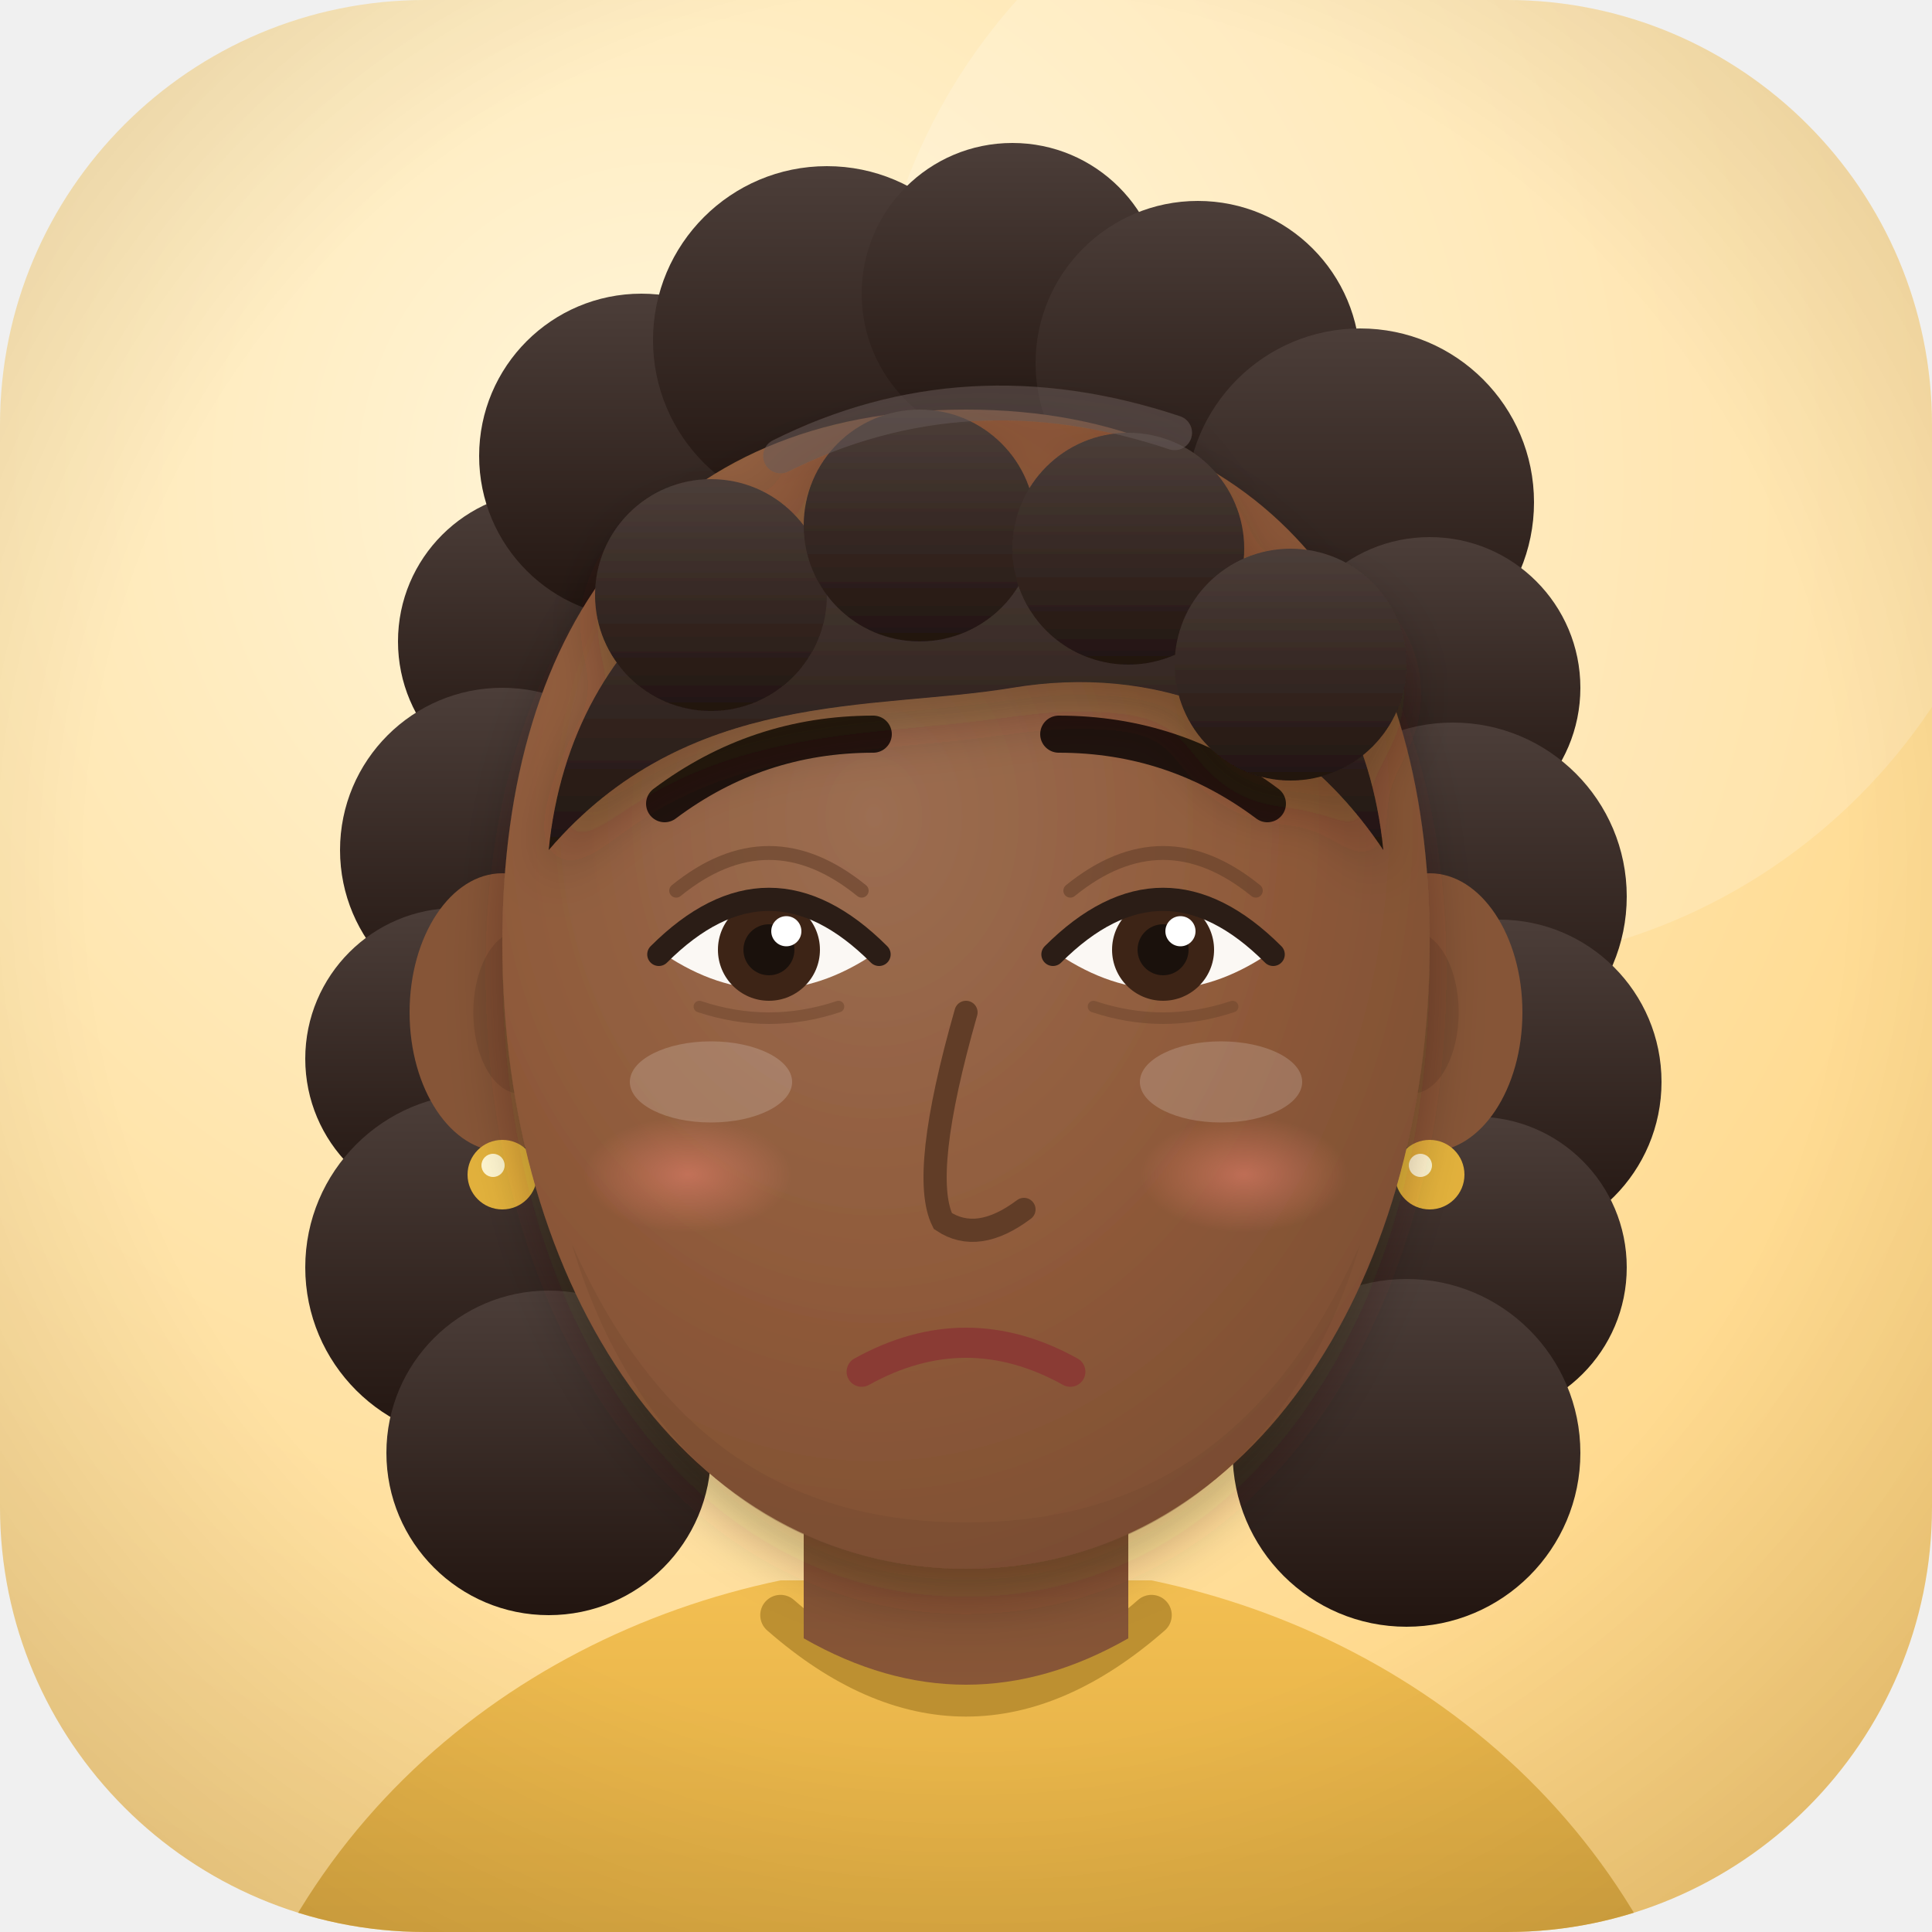
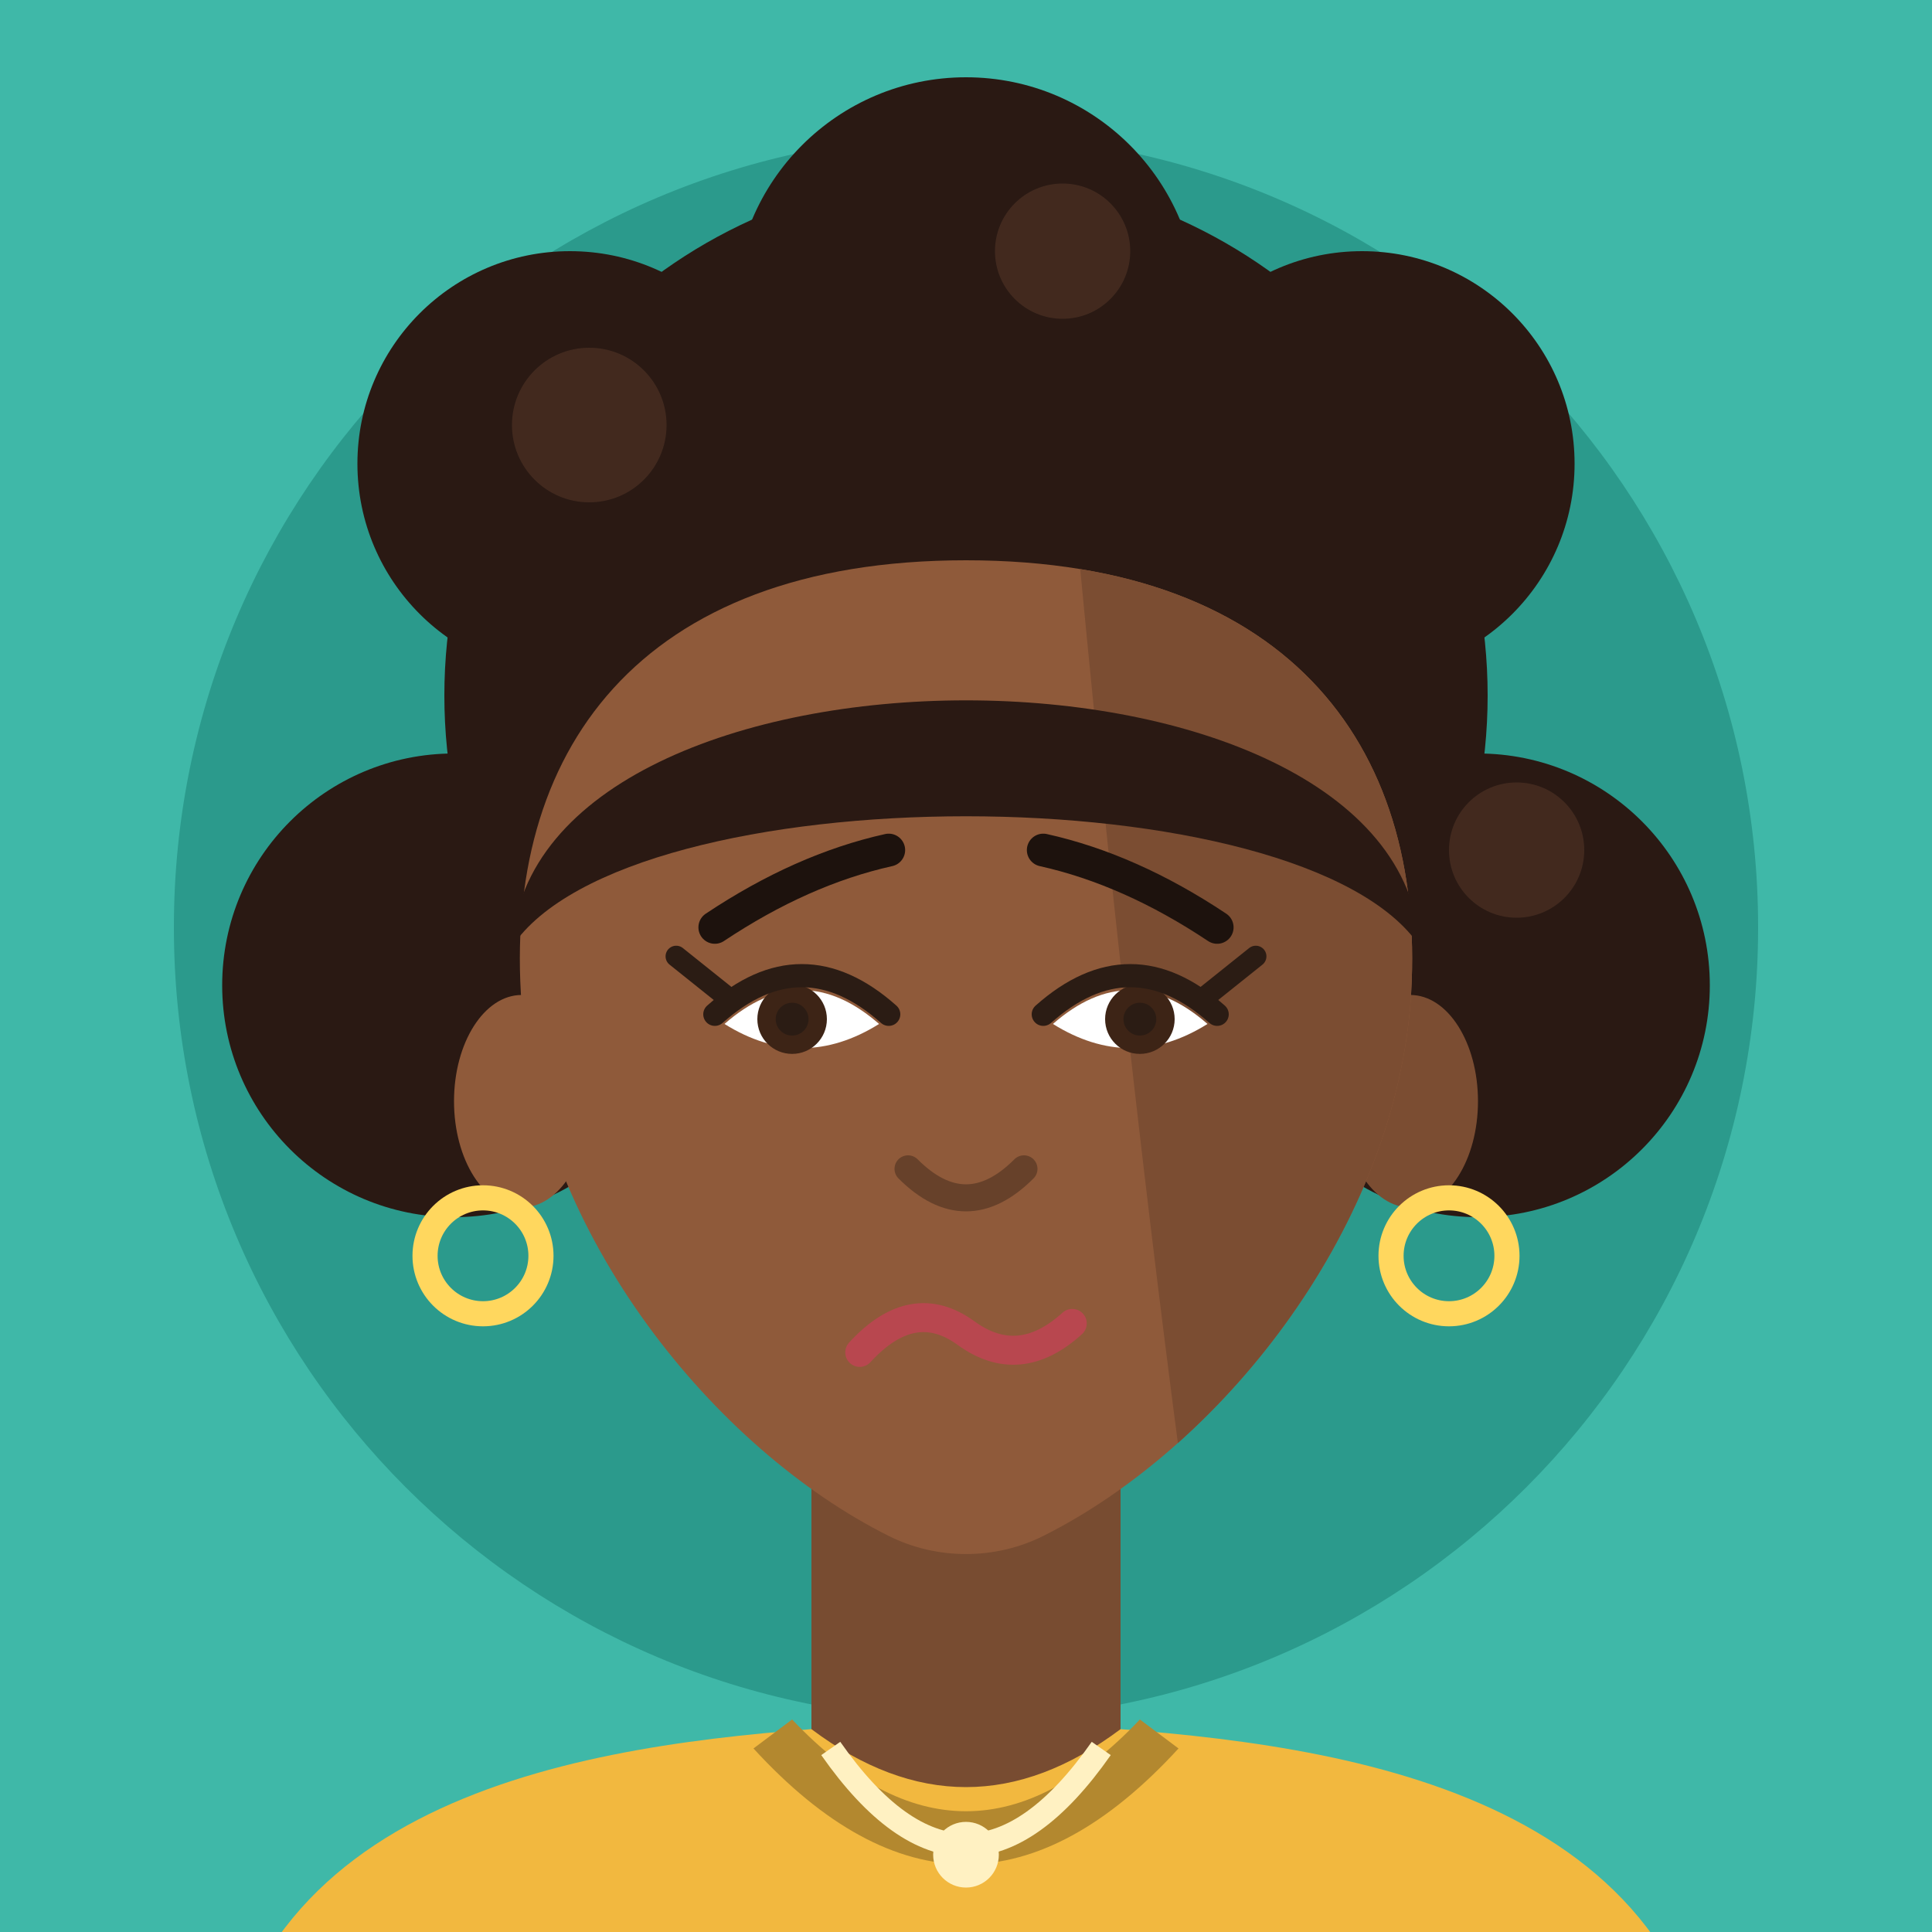
- <svg xmlns="http://www.w3.org/2000/svg" viewBox="0 0 200 200" width="200" height="200">
+ <svg xmlns="http://www.w3.org/2000/svg" viewBox="0 0 200 200">
  <defs>
-     <radialGradient id="p11bg" cx="0.35" cy="0.25" r="0.9">
-       <stop offset="0" stop-color="#fff6db" stop-opacity="1" />
-       <stop offset="1" stop-color="#ffd27a" stop-opacity="1" />
-     </radialGradient>
-     <radialGradient id="p11sk" cx="0.4" cy="0.35" r="0.7">
-       <stop offset="0" stop-color="#9c6e52" stop-opacity="1" />
-       <stop offset="0.6" stop-color="#8f5a3a" stop-opacity="1" />
-       <stop offset="1" stop-color="#7e4f33" stop-opacity="1" />
-     </radialGradient>
-     <linearGradient id="p11nk" x1="0" y1="0" x2="0" y2="1">
-       <stop offset="0" stop-color="#754a30" stop-opacity="1" />
-       <stop offset="1" stop-color="#885637" stop-opacity="1" />
-     </linearGradient>
-     <linearGradient id="p11hr" x1="0" y1="0" x2="0" y2="1">
-       <stop offset="0" stop-color="#4c3e39" stop-opacity="1" />
-       <stop offset="1" stop-color="#221510" stop-opacity="1" />
-     </linearGradient>
-     <linearGradient id="p11cl" x1="0" y1="0" x2="0" y2="1">
-       <stop offset="0" stop-color="#f3bf52" stop-opacity="1" />
-       <stop offset="1" stop-color="#ce9c36" stop-opacity="1" />
-     </linearGradient>
-     <radialGradient id="p11bl" cx="0.5" cy="0.5" r="0.5">
-       <stop offset="0" stop-color="#ff8b7a" stop-opacity="0.45" />
-       <stop offset="1" stop-color="#ff8b7a" stop-opacity="0" />
-     </radialGradient>
-     <radialGradient id="p11vg" cx="0.5" cy="0.45" r="0.75">
-       <stop offset="0.6" stop-color="#000" stop-opacity="0" />
-       <stop offset="1" stop-color="#000" stop-opacity="0.16" />
-     </radialGradient>
-     <clipPath id="p11cp">
-       <rect width="200" height="200" rx="44" />
+     <clipPath id="c2109011295">
+       <path d="M100 42 C134 42 148 62 146 88 C144 112 126 134 108 143 C103 145.5 97 145.5 92 143 C74 134 56 112 54 88 C52 62 66 42 100 42 Z" />
    </clipPath>
-     <filter id="p11rm" x="-20%" y="-20%" width="140%" height="140%">
-       <feDropShadow dx="0" dy="2.5" stdDeviation="2.2" flood-color="#2b1a10" flood-opacity="0.28" />
-     </filter>
+     <clipPath id="c2109011295f">
+       <rect width="200" height="200" />
+     </clipPath>
  </defs>
-   <g clip-path="url(#p11cp)">
-     <rect width="200" height="200" fill="url(#p11bg)" />
-     <circle cx="150" cy="40" r="60" fill="#fff" opacity="0.18" />
-     <g transform="translate(100 112) scale(1.2) translate(-100 -104)">
-       <circle cx="64" cy="66" r="13" fill="url(#p11hr)" />
-       <circle cx="72" cy="50" r="14" fill="url(#p11hr)" />
-       <circle cx="88" cy="40" r="15" fill="url(#p11hr)" />
-       <circle cx="104" cy="36" r="13" fill="url(#p11hr)" />
-       <circle cx="120" cy="42" r="14" fill="url(#p11hr)" />
-       <circle cx="134" cy="54" r="15" fill="url(#p11hr)" />
-       <circle cx="140" cy="70" r="13" fill="url(#p11hr)" />
-       <circle cx="60" cy="84" r="14" fill="url(#p11hr)" />
-       <circle cx="142" cy="88" r="15" fill="url(#p11hr)" />
-       <circle cx="56" cy="102" r="13" fill="url(#p11hr)" />
-       <circle cx="146" cy="104" r="14" fill="url(#p11hr)" />
-       <circle cx="58" cy="120" r="15" fill="url(#p11hr)" />
-       <circle cx="144" cy="120" r="13" fill="url(#p11hr)" />
-       <circle cx="64" cy="136" r="14" fill="url(#p11hr)" />
-       <circle cx="138" cy="136" r="15" fill="url(#p11hr)" />
-       <path d="M34 200 C38 170 60 152 84 147 L116 147 C140 152 162 170 166 200 Z" fill="url(#p11cl)" />
-       <path d="M84 150 Q100 164 116 150" stroke="#bd9031" stroke-width="3.5" fill="none" stroke-linecap="round" />
-       <path d="M86 130 L86 152 Q100 160 114 152 L114 130 Z" fill="url(#p11nk)" />
-       <path d="M86 140 Q100 150 114 140 L114 134 Q100 144 86 134 Z" fill="#6b442c" opacity="0.35" />
-       <ellipse cx="60" cy="98" rx="8" ry="12" fill="#865537" />
-       <ellipse cx="61.5" cy="98" rx="4" ry="7" fill="#72482e" opacity="0.6" />
-       <ellipse cx="140" cy="98" rx="8" ry="12" fill="#865537" />
-       <ellipse cx="138.5" cy="98" rx="4" ry="7" fill="#72482e" opacity="0.6" />
-       <circle cx="60" cy="112" r="3" fill="#e2b13c" />
-       <circle cx="59.2" cy="111.2" r="1" fill="#fff6d0" />
-       <circle cx="140" cy="112" r="3" fill="#e2b13c" />
-       <circle cx="139.2" cy="111.2" r="1" fill="#fff6d0" />
-       <path d="M100 46 C126 46 140 64 140 92 C140 122 124 146 100 146 C76 146 60 122 60 92 C60 64 74 46 100 46 Z" fill="url(#p11sk)" filter="url(#p11rm)" />
-       <path d="M66 118 C72 138 86 146 100 146 C114 146 128 138 134 118 C126 136 114 142 100 142 C86 142 74 136 66 118 Z" fill="#72482e" opacity="0.35" />
-       <ellipse cx="78" cy="104" rx="7" ry="3.5" fill="#fff" opacity="0.18" />
-       <ellipse cx="122" cy="104" rx="7" ry="3.5" fill="#fff" opacity="0.18" />
-       <ellipse cx="76" cy="112" rx="9" ry="5" fill="url(#p11bl)" />
-       <ellipse cx="124" cy="112" rx="9" ry="5" fill="url(#p11bl)" />
-       <path d="M74 80 Q82 74 92 74" stroke="#20130e" stroke-width="3.2" fill="none" stroke-linecap="round" />
-       <path d="M126 80 Q118 74 108 74" stroke="#20130e" stroke-width="3.2" fill="none" stroke-linecap="round" />
-       <path d="M74 93 Q83 84 92 93 Q83 99 74 93 Z" fill="#fbf8f4" />
-       <circle cx="83" cy="92.6" r="4.4" fill="#3d2416" />
-       <circle cx="83" cy="92.6" r="2.2" fill="#1a110c" />
-       <circle cx="84.5" cy="91" r="1.3" fill="#fff" />
-       <path d="M73.5 93 Q83 83.5 92.5 93" stroke="#2b1d16" stroke-width="2" fill="none" stroke-linecap="round" />
-       <path d="M75 87.5 Q83 81 91 87.5" stroke="#643f29" stroke-width="1.2" fill="none" opacity="0.6" stroke-linecap="round" />
-       <path d="M77 97.5 Q83 99.5 89 97.5" stroke="#6b442c" stroke-width="1" fill="none" opacity="0.5" stroke-linecap="round" />
-       <path d="M108 93 Q117 84 126 93 Q117 99 108 93 Z" fill="#fbf8f4" />
-       <circle cx="117" cy="92.6" r="4.4" fill="#3d2416" />
-       <circle cx="117" cy="92.6" r="2.2" fill="#1a110c" />
-       <circle cx="118.5" cy="91" r="1.3" fill="#fff" />
-       <path d="M107.5 93 Q117 83.5 126.5 93" stroke="#2b1d16" stroke-width="2" fill="none" stroke-linecap="round" />
-       <path d="M109 87.5 Q117 81 125 87.5" stroke="#643f29" stroke-width="1.2" fill="none" opacity="0.6" stroke-linecap="round" />
-       <path d="M111 97.5 Q117 99.5 123 97.5" stroke="#6b442c" stroke-width="1" fill="none" opacity="0.5" stroke-linecap="round" />
-       <path d="M100 98 Q96 112 98 116 Q101 118 105 115" stroke="#613d27" stroke-width="2" fill="none" stroke-linecap="round" />
-       <path d="M91 129 Q100 124 109 129" stroke="#8a3b34" stroke-width="2.6" fill="none" stroke-linecap="round" />
-       <g filter="url(#p11rm)">
-         <path d="M64 84 C66 64 82 54 100 54 C118 54 134 64 136 84 C128 72 116 68 104 70 C92 72 76 70 64 84 Z" fill="url(#p11hr)" />
-         <circle cx="78" cy="62" r="10" fill="url(#p11hr)" />
-         <circle cx="96" cy="56" r="10" fill="url(#p11hr)" />
-         <circle cx="114" cy="58" r="10" fill="url(#p11hr)" />
-         <circle cx="128" cy="68" r="10" fill="url(#p11hr)" />
-         <path d="M84 50 Q100 42 118 48" stroke="#665955" stroke-width="3" fill="none" stroke-linecap="round" opacity="0.55" />
+   <g clip-path="url(#c2109011295f)">
+     <rect width="200" height="200" fill="#3fb8a8" />
+     <circle cx="100" cy="96" r="82" fill="#2b9a8c" />
+     <g transform="translate(0 16)">
+       <path d="M84 129 L84 167 Q100 179 116 167 L116 129 Z" fill="#784c31" />
+       <path d="M22 208 C22 171 58 165 84 163 Q100 175 116 163 C142 165 178 171 178 208 Z" fill="#f2b83f" />
+       <path d="M82 162 Q100 181 118 162 L122 165 Q100 189 78 165 Z" fill="#b3882f" />
+       <path d="M86 165 Q100 185 114 165" fill="none" stroke="#fff1c2" stroke-width="2.4" />
+       <circle cx="100" cy="176" r="3.4" fill="#fff1c2" />
+       <g transform="rotate(0 100 145)">
+         <g fill="#2a1913">
+           <circle cx="100" cy="56" r="54" />
+           <circle cx="47" cy="86" r="24" />
+           <circle cx="153" cy="86" r="24" />
+           <circle cx="59" cy="32" r="22" />
+           <circle cx="141" cy="32" r="22" />
+           <circle cx="100" cy="16" r="24" />
+         </g>
+         <g fill="#5a3a2a" opacity="0.5">
+           <circle cx="61" cy="28" r="8" />
+           <circle cx="110" cy="10" r="7" />
+           <circle cx="157" cy="72" r="7" />
+         </g>
+         <ellipse cx="54" cy="98" rx="7" ry="11" fill="#8f5a3a" />
+         <ellipse cx="146" cy="98" rx="7" ry="11" fill="#7b4d32" />
+         <path d="M100 42 C134 42 148 62 146 88 C144 112 126 134 108 143 C103 145.5 97 145.5 92 143 C74 134 56 112 54 88 C52 62 66 42 100 42 Z" fill="#8f5a3a" />
+         <g clip-path="url(#c2109011295)">
+           <path d="M108 0 L200 0 L200 200 L132 200 Q118 120 108 0 Z" fill="#7b4d32" />
+         </g>
+         <path d="M53 82 C55 48 145 48 147 82 C135 64 65 64 53 82 Z" fill="#2a1913" />
+         <path d="M92 72 Q83 74 74 80" fill="none" stroke="#1d120d" stroke-width="3.4" stroke-linecap="round" />
+         <path d="M108 72 Q117 74 126 80" fill="none" stroke="#1d120d" stroke-width="3.4" stroke-linecap="round" />
+         <path d="M75 90 Q83 83 91 90 Q83 95 75 90 Z" fill="#fff" />
+         <circle cx="82" cy="89.5" r="3.6" fill="#3d2416" />
+         <circle cx="82" cy="89.5" r="1.7" fill="#2b1c14" />
+         <path d="M74 89 Q83 81 92 89" fill="none" stroke="#2b1c14" stroke-width="2.4" stroke-linecap="round" />
+         <path d="M109 90 Q117 83 125 90 Q117 95 109 90 Z" fill="#fff" />
+         <circle cx="118" cy="89.5" r="3.6" fill="#3d2416" />
+         <circle cx="118" cy="89.5" r="1.7" fill="#2b1c14" />
+         <path d="M108 89 Q117 81 126 89" fill="none" stroke="#2b1c14" stroke-width="2.4" stroke-linecap="round" />
+         <path d="M75 87 l-5 -4" stroke="#2b1c14" stroke-width="2.2" stroke-linecap="round" />
+         <path d="M125 87 l5 -4" stroke="#2b1c14" stroke-width="2.2" stroke-linecap="round" />
+         <path d="M94 105 Q100 111 106 105" fill="none" stroke="#67412a" stroke-width="2.8" stroke-linecap="round" />
+         <path d="M89 124 Q94.5 118 100 122 Q105.5 126 111 121" fill="none" stroke="#b8474f" stroke-width="3" stroke-linecap="round" />
+         <circle cx="50" cy="114" r="6" fill="none" stroke="#ffd75e" stroke-width="2.6" />
+         <circle cx="150" cy="114" r="6" fill="none" stroke="#ffd75e" stroke-width="2.6" />
      </g>
    </g>
-     <rect width="200" height="200" fill="url(#p11vg)" />
  </g>
</svg>
